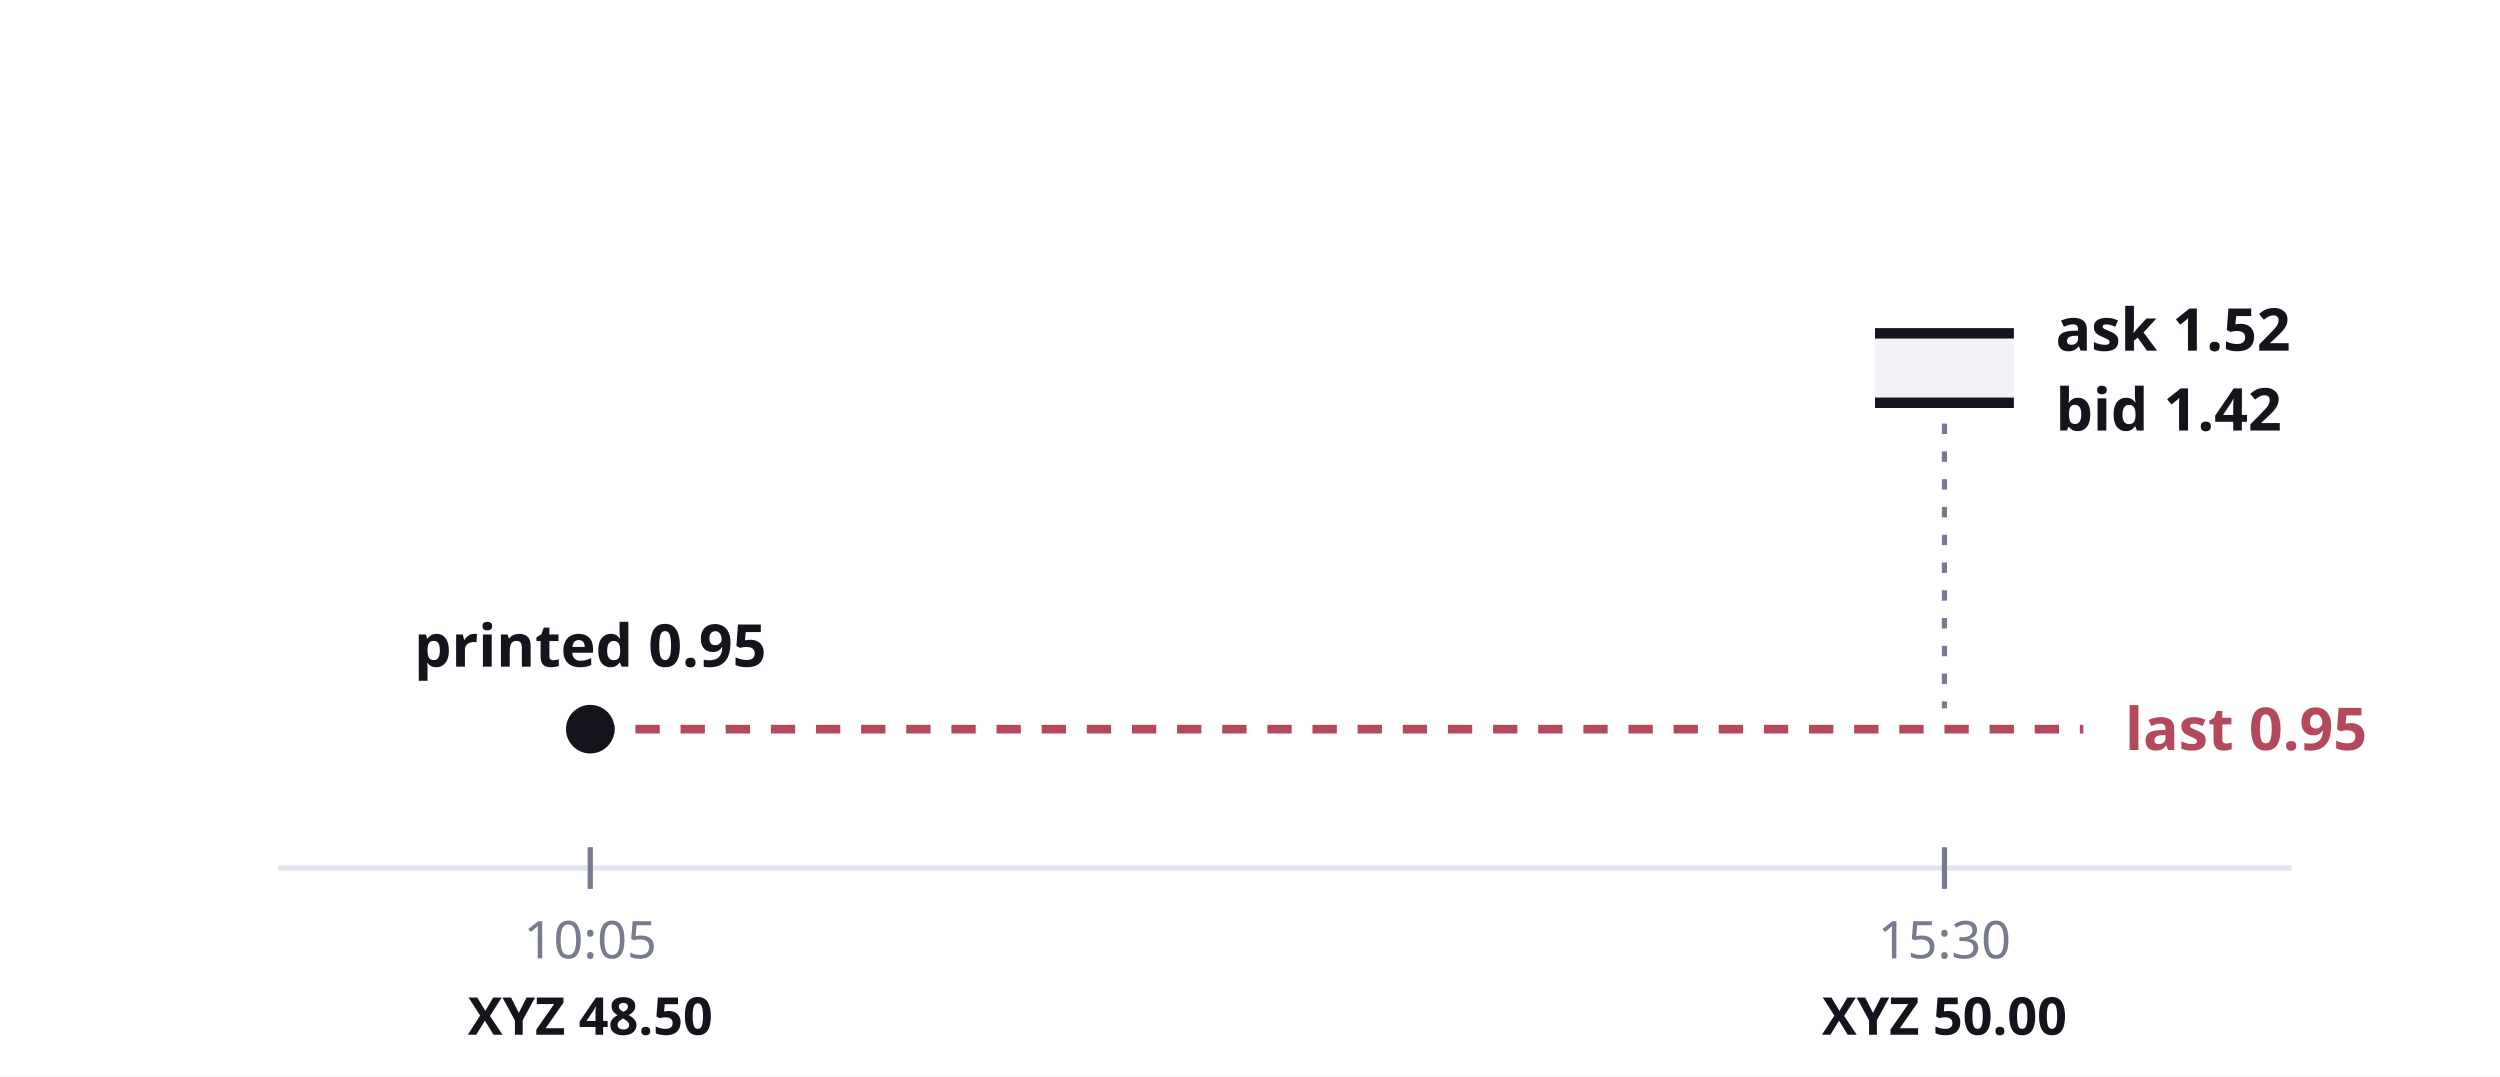
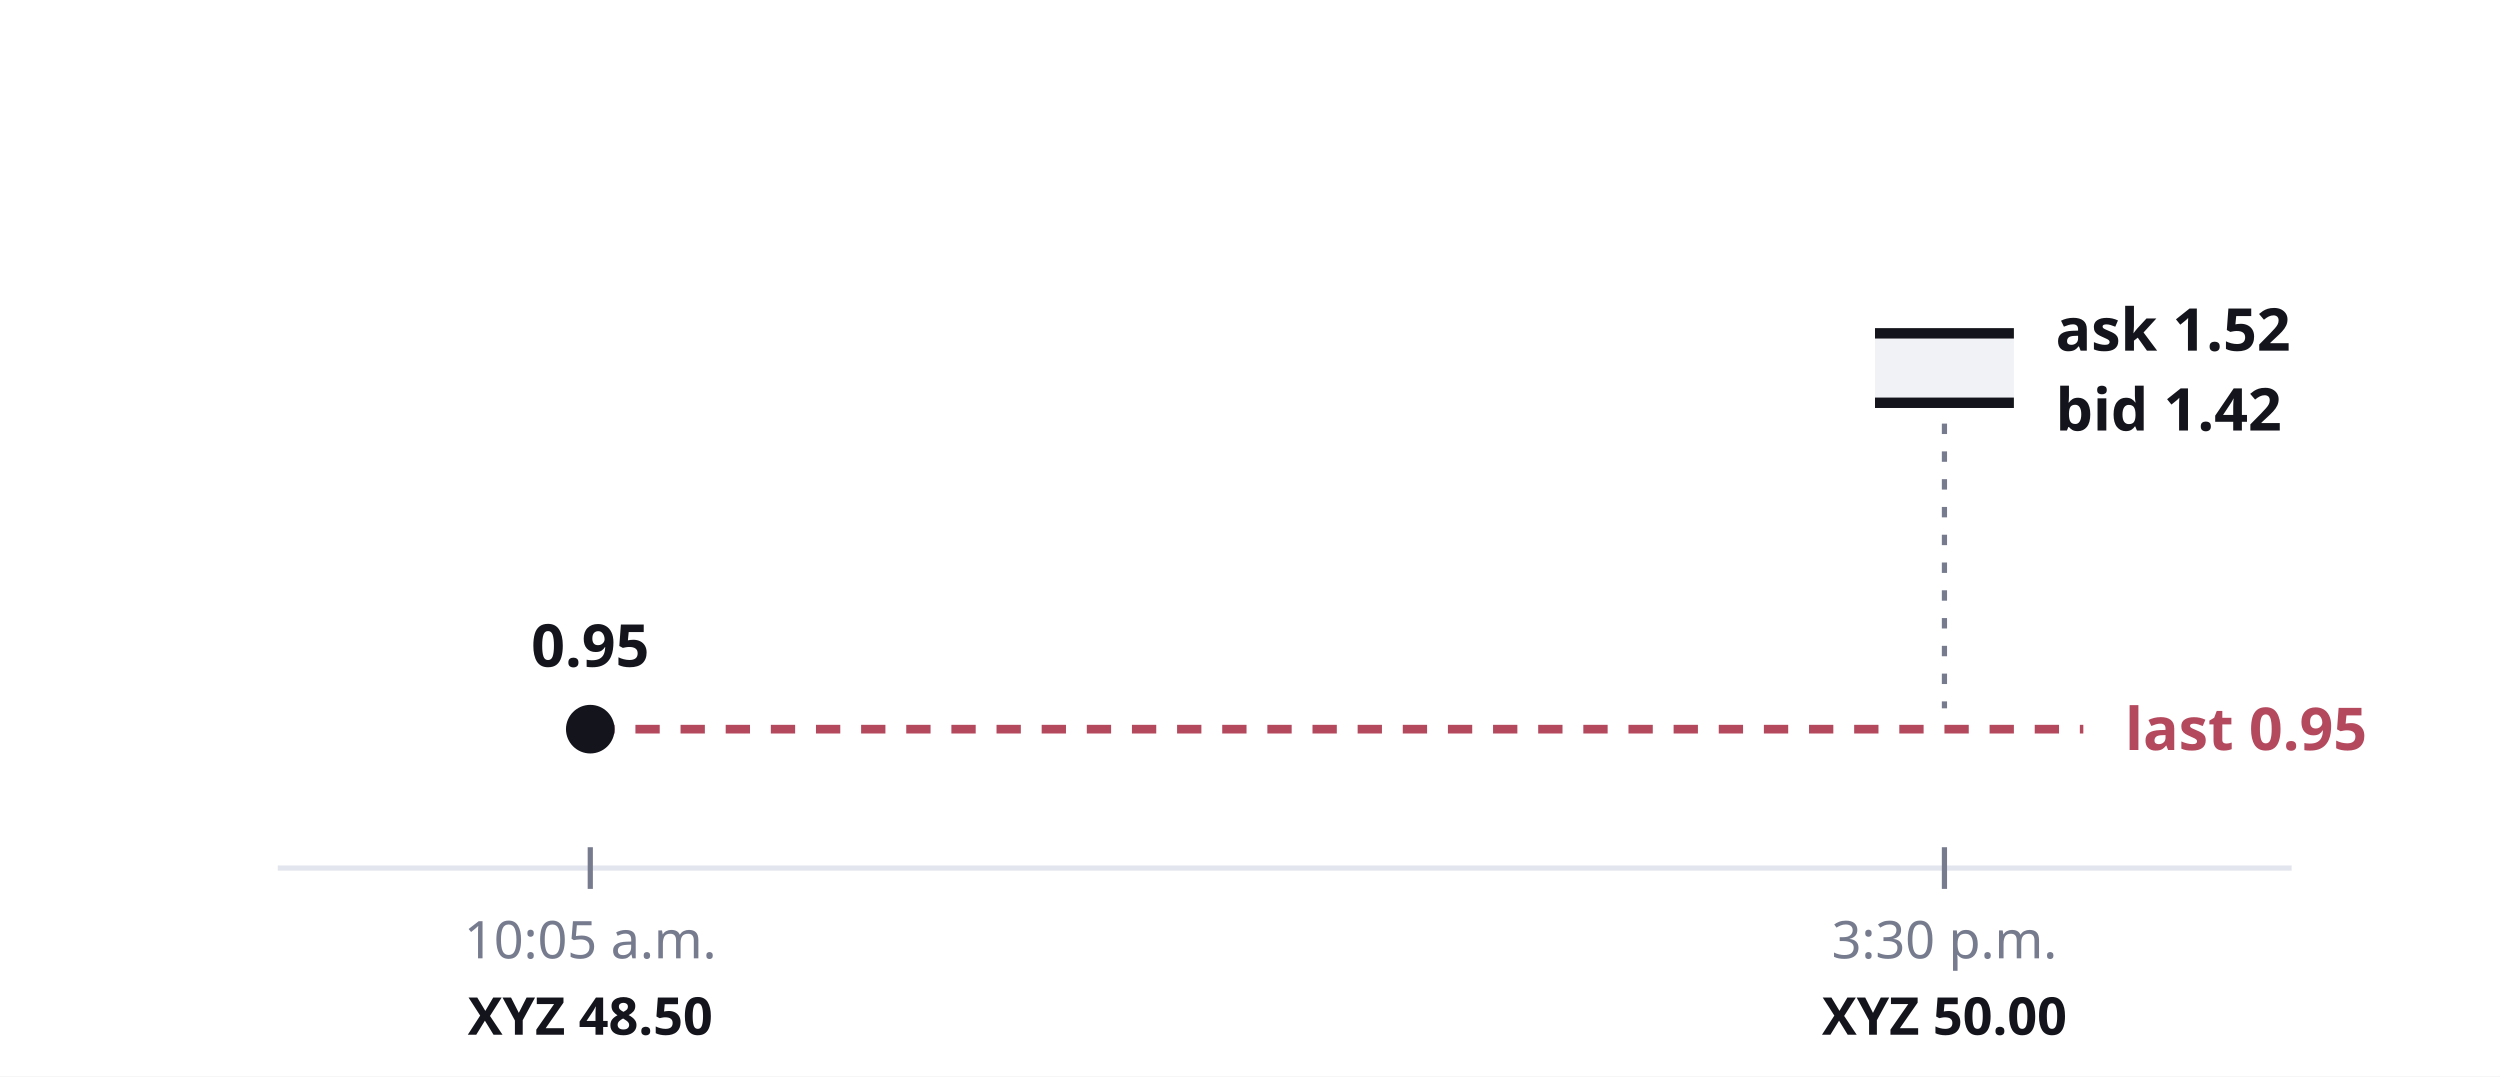
<svg xmlns="http://www.w3.org/2000/svg" viewBox="0 0 720 310" font-family="'IBM Plex Sans', system-ui, sans-serif" role="img" aria-label="The price of one hypothetical 52-strike call through a trading day. At 10:05, with XYZ at 48.50, the call trades at 0.95 and that trade becomes its last price. At 15:30, with XYZ at 50.00, the live quote has risen to 1.42 bid and 1.52 ask, but no one has traded the call since, so a dashed line carries the last price across the day unchanged at 0.95, sitting below the bid.">
  <rect width="720" height="310" fill="#FFFFFF" />
  <line x1="80" y1="250" x2="660" y2="250" stroke="#E2E5EE" stroke-width="1.5" />
  <line x1="170" y1="244" x2="170" y2="256" stroke="#767B8E" stroke-width="1.5" />
  <line x1="560" y1="244" x2="560" y2="256" stroke="#767B8E" stroke-width="1.5" />
-   <text x="170" y="276" font-size="15" text-anchor="middle" fill="#767B8E">10:05</text>
+   <text x="170" y="276" font-size="15" text-anchor="middle" fill="#767B8E">10:05 a.m.</text>
  <text x="170" y="298" font-size="15" font-weight="600" text-anchor="middle" fill="#14151C">XYZ 48.50</text>
-   <text x="560" y="276" font-size="15" text-anchor="middle" fill="#767B8E">15:30</text>
+   <text x="560" y="276" font-size="15" text-anchor="middle" fill="#767B8E">3:30 p.m.</text>
  <text x="560" y="298" font-size="15" font-weight="600" text-anchor="middle" fill="#14151C">XYZ 50.00</text>
  <line x1="170" y1="210" x2="600" y2="210" stroke="#B4485C" stroke-width="2.5" stroke-dasharray="7 6" />
  <circle cx="170" cy="210" r="7" fill="#14151C" />
-   <text x="170" y="192" font-size="17" font-weight="600" text-anchor="middle" fill="#14151C">printed 0.95</text>
+   <text x="170" y="192" font-size="17" font-weight="600" text-anchor="middle" fill="#14151C">0.95</text>
  <text x="612" y="216" font-size="17" font-weight="600" fill="#B4485C">last 0.95</text>
  <rect x="540" y="96" width="40" height="20" fill="#F1F2F6" />
  <line x1="540" y1="96" x2="580" y2="96" stroke="#14151C" stroke-width="3" />
  <line x1="540" y1="116" x2="580" y2="116" stroke="#14151C" stroke-width="3" />
  <text x="592" y="101" font-size="17" font-weight="600" fill="#14151C">ask 1.52</text>
  <text x="592" y="124" font-size="17" font-weight="600" fill="#14151C">bid 1.42</text>
  <line x1="560" y1="122" x2="560" y2="204" stroke="#767B8E" stroke-width="1.5" stroke-dasharray="3 5" />
</svg>
